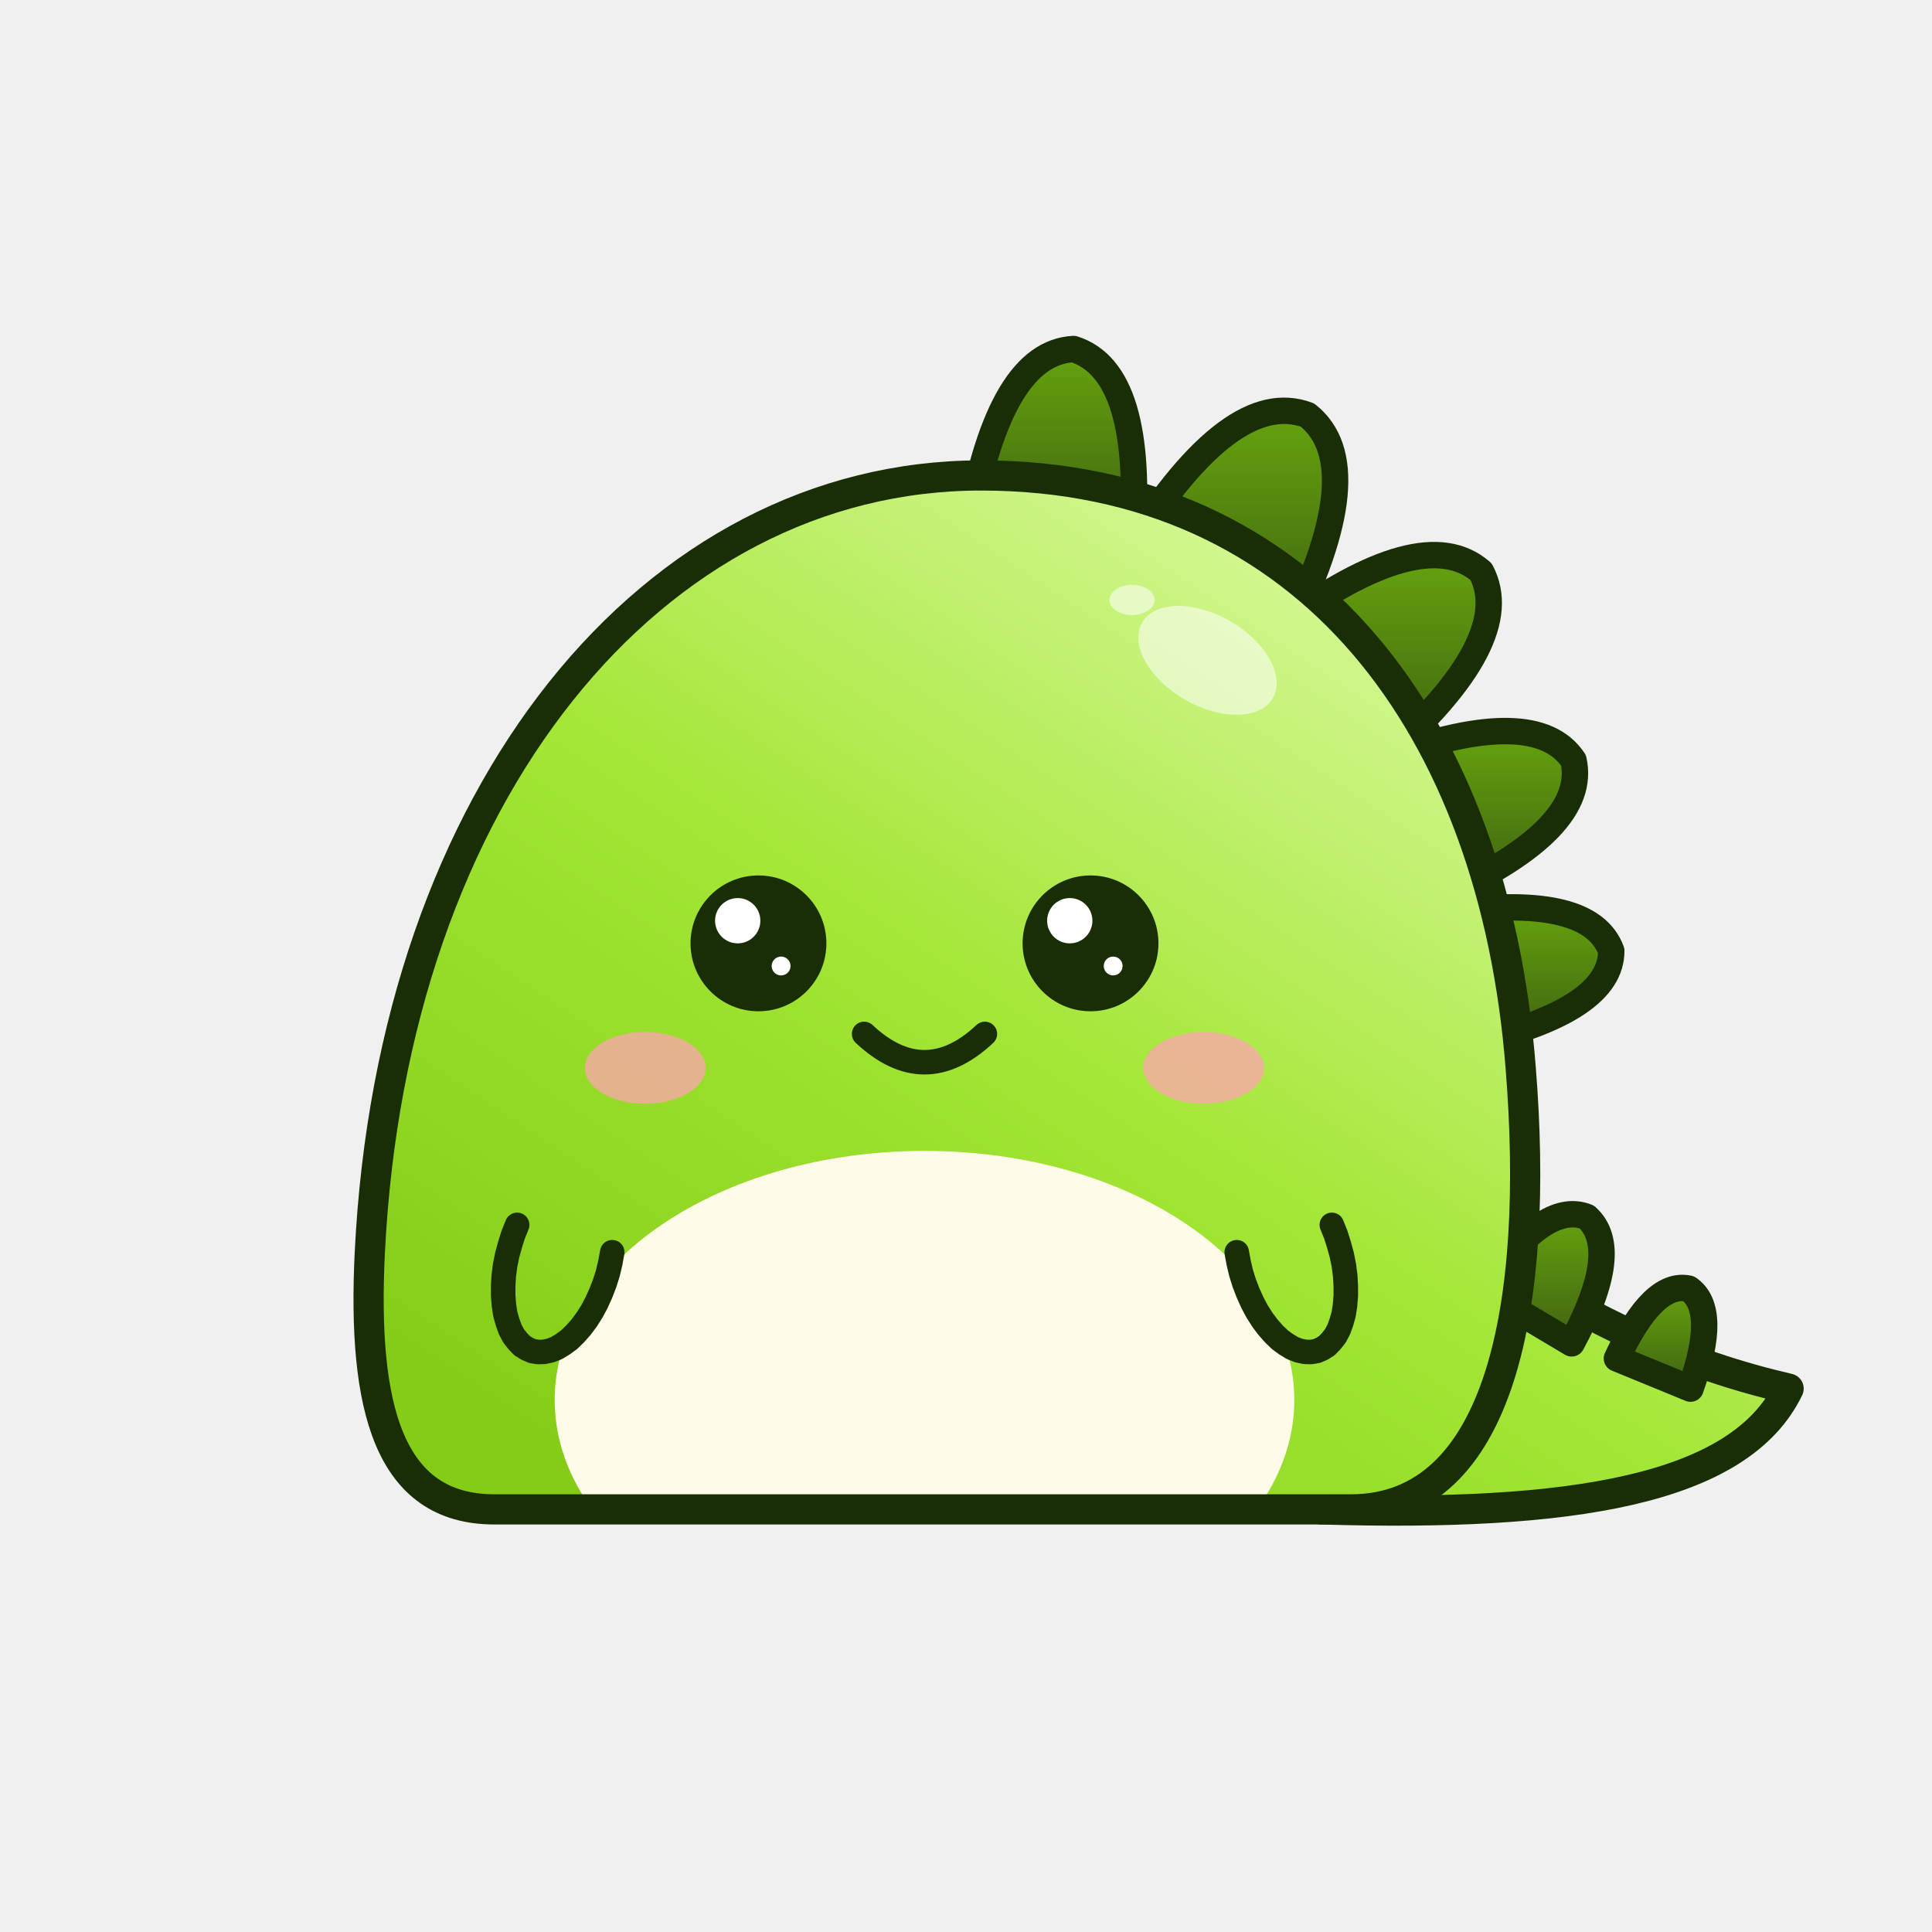
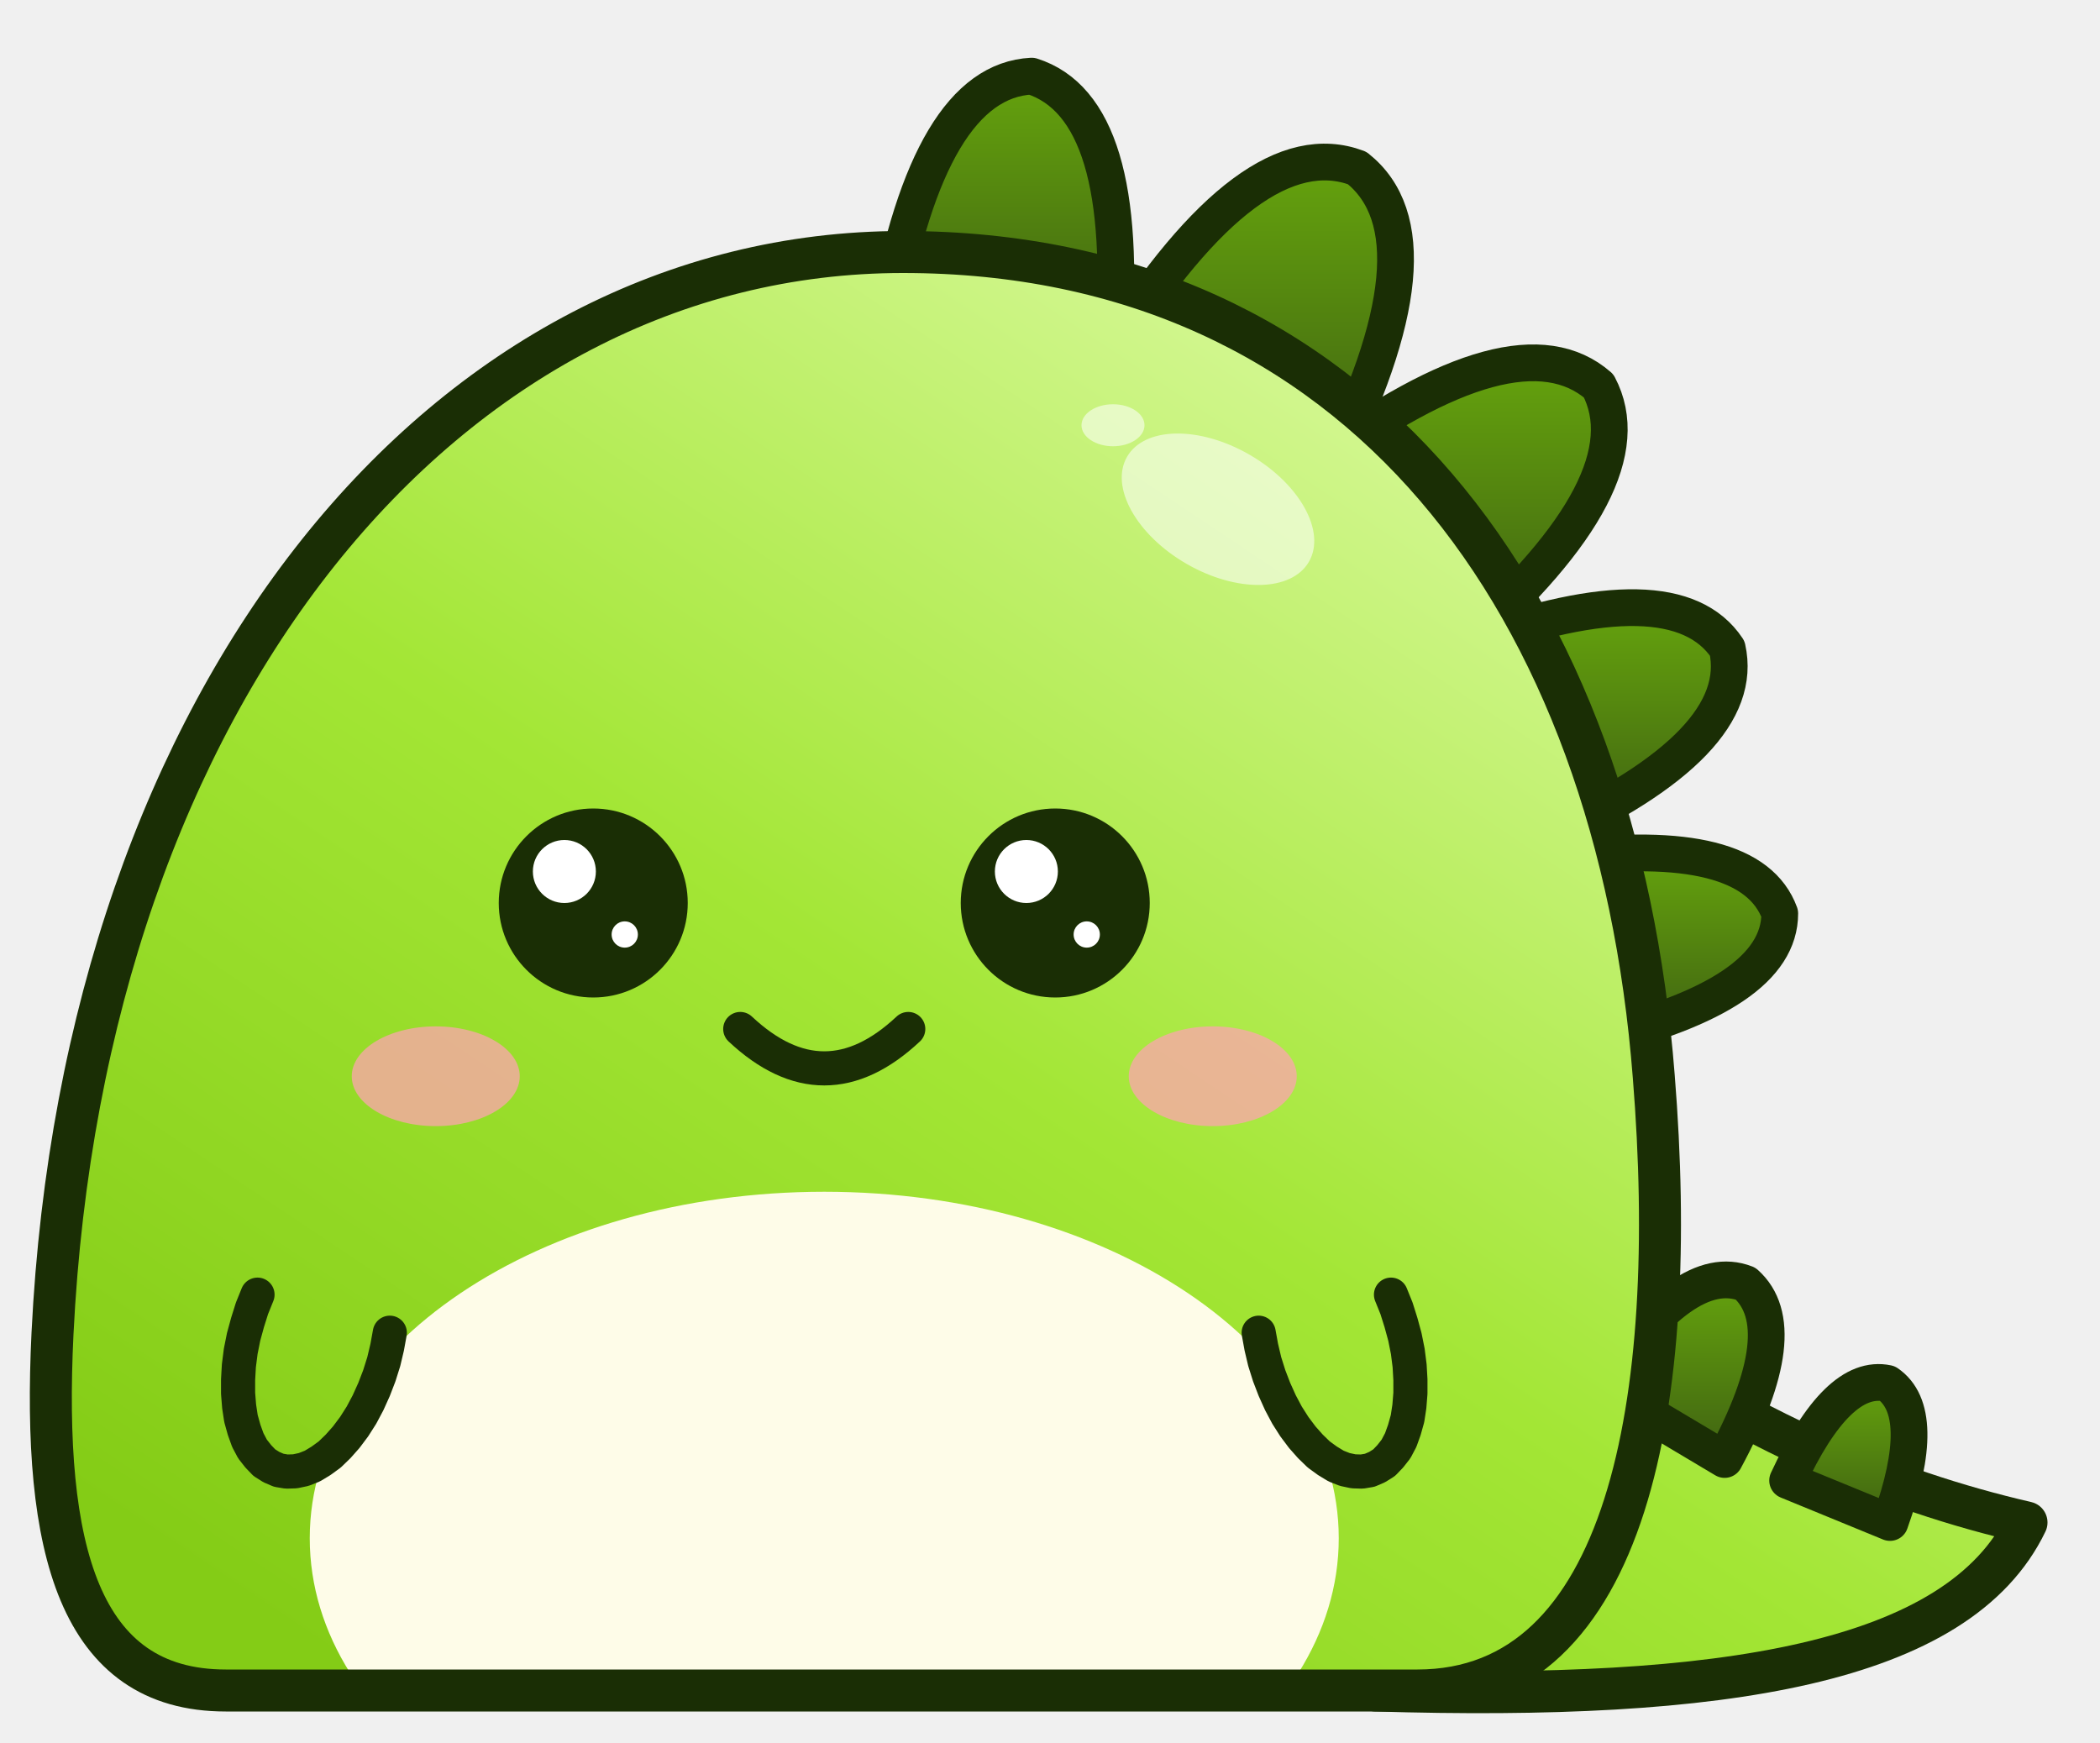
- <svg xmlns="http://www.w3.org/2000/svg" viewBox="0 0 1024 1024">
+ <svg xmlns="http://www.w3.org/2000/svg" viewBox="176 156 800 664">
  <defs>
    <linearGradient id="skin" gradientUnits="userSpaceOnUse" x1="684" y1="252" x2="318" y2="800">
      <stop offset="0" stop-color="#d9f99d" />
      <stop offset=".5" stop-color="#a3e635" />
      <stop offset="1" stop-color="#84cc16" />
    </linearGradient>
    <linearGradient id="spike" x1="0" y1="0" x2="0" y2="1">
      <stop offset="0" stop-color="#65a30d" />
      <stop offset="1" stop-color="#3f6212" />
    </linearGradient>
    <linearGradient id="feather" x1="0" y1="0" x2="1" y2="0">
      <stop offset="0" stop-color="#ecfccb" />
      <stop offset="1" stop-color="#ffffff" />
    </linearGradient>
    <linearGradient id="bg" x1="0" y1="0" x2="1" y2="1">
      <stop offset="0" stop-color="#4d7c0f" />
      <stop offset="1" stop-color="#1a2e05" />
    </linearGradient>
    <linearGradient id="shine" x1="0" y1="0" x2="0" y2="1">
      <stop offset="0" stop-color="#fff" stop-opacity=".16" />
      <stop offset=".55" stop-color="#fff" stop-opacity="0" />
    </linearGradient>
    <filter id="shadow" x="-20%" y="-20%" width="140%" height="140%">
      <feDropShadow dx="0" dy="16" stdDeviation="18" flood-color="#0b1402" flood-opacity=".5" />
    </filter>
    <clipPath id="bodyclip">
      <path d="M262,800 C206,800 192,746 196,664 C208,420 346,252 520,252 C694,252 792,386 806,566 C816,690 796,800 716,800 Z" />
    </clipPath>
  </defs>
  <path d="M770,650 C836,700 896,724 948,736 C922,790 832,804 700,800 Z" fill="url(#skin)" stroke="#1a2e05" stroke-width="16" stroke-linejoin="round" />
  <path d="M514,277 Q530,187 569,185 Q607,197 600,288 Z" fill="url(#spike)" stroke="#1a2e05" stroke-width="14" stroke-linejoin="round" />
  <path d="M600,289 Q653,205 693,220 Q727,247 682,336 Z" fill="url(#spike)" stroke="#1a2e05" stroke-width="14" stroke-linejoin="round" />
  <path d="M678,332 Q754,276 785,303 Q804,339 734,401 Z" fill="url(#spike)" stroke="#1a2e05" stroke-width="14" stroke-linejoin="round" />
  <path d="M736,401 Q814,373 834,403 Q842,439 766,474 Z" fill="url(#spike)" stroke="#1a2e05" stroke-width="14" stroke-linejoin="round" />
  <path d="M771,483 Q843,474 854,504 Q854,535 783,552 Z" fill="url(#spike)" stroke="#1a2e05" stroke-width="14" stroke-linejoin="round" />
  <path d="M786,684 Q818,636 841,645 Q860,662 833,712 Z" fill="url(#spike)" stroke="#1a2e05" stroke-width="14" stroke-linejoin="round" />
  <path d="M857,720 Q876,679 895,683 Q911,694 896,736 Z" fill="url(#spike)" stroke="#1a2e05" stroke-width="14" stroke-linejoin="round" />
  <path d="M262,800 C206,800 192,746 196,664 C208,420 346,252 520,252 C694,252 792,386 806,566 C816,690 796,800 716,800 Z" fill="url(#skin)" />
  <g clip-path="url(#bodyclip)">
    <ellipse cx="490" cy="742" rx="196" ry="132" fill="#fefce8" />
    <ellipse cx="640" cy="350" rx="40" ry="24" fill="#fff" opacity=".55" transform="rotate(30 640 350)" />
    <ellipse cx="600" cy="318" rx="12" ry="8" fill="#fff" opacity=".55" />
  </g>
  <path d="M262,800 C206,800 192,746 196,664 C208,420 346,252 520,252 C694,252 792,386 806,566 C816,690 796,800 716,800 Z" fill="none" stroke="#1a2e05" stroke-width="16" stroke-linejoin="round" />
  <circle cx="402" cy="500" r="36" fill="#1a2e05" />
  <circle cx="391" cy="488" r="12" fill="#fff" />
  <circle cx="414" cy="512" r="5" fill="#fff" />
  <circle cx="578" cy="500" r="36" fill="#1a2e05" />
  <circle cx="567" cy="488" r="12" fill="#fff" />
  <circle cx="590" cy="512" r="5" fill="#fff" />
  <path d="M458,548 Q490,578 522,548" fill="none" stroke="#1a2e05" stroke-width="13" stroke-linecap="round" />
  <ellipse cx="342" cy="566" rx="32" ry="19" fill="#fda4af" opacity=".75" />
  <ellipse cx="638" cy="566" rx="32" ry="19" fill="#fda4af" opacity=".75" />
  <path d="M322.0,675.4 L319.9,681.7 L317.5,687.6 L314.7,693.3 L311.6,698.5 L308.2,703.2 L304.6,707.2 L300.9,710.7 L297.0,713.3 L293.2,715.3 L289.4,716.4 L285.7,716.6 L282.2,716.1 L278.9,714.7 L276.0,712.5 L273.3,709.6 L271.1,705.9 L269.3,701.6 L267.9,696.7 L267.0,691.4 L266.6,685.6 L266.7,679.5 L267.4,673.3 L268.5,666.9 L270.0,660.6 L272.1,654.3 L274.5,648.4 L277.3,642.7 L280.4,637.5 L283.8,632.8 L287.4,628.8 L291.1,625.3 L295.0,622.7 L298.8,620.7 L302.6,619.6 L306.3,619.4 L309.8,619.9 L313.1,621.3 L316.0,623.5 L318.7,626.4 L320.9,630.1 L322.7,634.4 L324.1,639.3 L325.0,644.6 L325.4,650.4 L325.3,656.5 L324.6,662.7 L323.5,669.1 Z" fill="url(#skin)" />
  <path d="M324.5,663.7 L323.5,669.2 L322.2,674.7 L320.5,680.1 L318.5,685.3 L316.2,690.4 L313.7,695.1 L310.9,699.5 L307.9,703.5 L304.8,707.0 L301.6,710.1 L298.3,712.5 L295.0,714.5 L291.7,715.8 L288.4,716.5 L285.2,716.6 L282.2,716.1 L279.4,714.9 L276.7,713.2 L274.4,710.8 L272.2,708.0 L270.4,704.6 L269.0,700.7 L267.8,696.4 L267.1,691.8 L266.7,686.8 L266.7,681.6 L267.0,676.3 L267.7,670.8 L268.8,665.3 L270.3,659.8 L272.0,654.4 L274.1,649.2" fill="none" stroke="#1a2e05" stroke-width="13" stroke-linecap="round" stroke-linejoin="round" />
  <path d="M710.0,660.6 L711.5,666.9 L712.6,673.3 L713.3,679.5 L713.4,685.6 L713.0,691.4 L712.1,696.7 L710.7,701.6 L708.9,705.9 L706.7,709.6 L704.0,712.5 L701.1,714.7 L697.8,716.1 L694.3,716.6 L690.6,716.4 L686.8,715.3 L683.0,713.3 L679.1,710.7 L675.4,707.2 L671.8,703.2 L668.4,698.5 L665.3,693.3 L662.5,687.6 L660.1,681.7 L658.0,675.4 L656.5,669.1 L655.4,662.7 L654.7,656.5 L654.6,650.4 L655.0,644.6 L655.9,639.3 L657.3,634.4 L659.1,630.1 L661.3,626.4 L664.0,623.5 L666.9,621.3 L670.2,619.9 L673.7,619.4 L677.4,619.6 L681.2,620.7 L685.0,622.7 L688.9,625.3 L692.6,628.8 L696.2,632.8 L699.6,637.5 L702.7,642.7 L705.5,648.4 L707.9,654.3 Z" fill="url(#skin)" />
  <path d="M705.9,649.2 L708.0,654.4 L709.7,659.8 L711.2,665.3 L712.3,670.8 L713.0,676.3 L713.3,681.6 L713.3,686.8 L712.9,691.8 L712.2,696.4 L711.0,700.7 L709.6,704.6 L707.8,708.0 L705.6,710.8 L703.3,713.2 L700.6,714.9 L697.8,716.1 L694.8,716.6 L691.6,716.5 L688.3,715.8 L685.0,714.5 L681.7,712.5 L678.4,710.1 L675.2,707.0 L672.1,703.5 L669.1,699.5 L666.3,695.1 L663.8,690.4 L661.5,685.3 L659.5,680.1 L657.8,674.7 L656.5,669.2 L655.5,663.7" fill="none" stroke="#1a2e05" stroke-width="13" stroke-linecap="round" stroke-linejoin="round" />
</svg>
